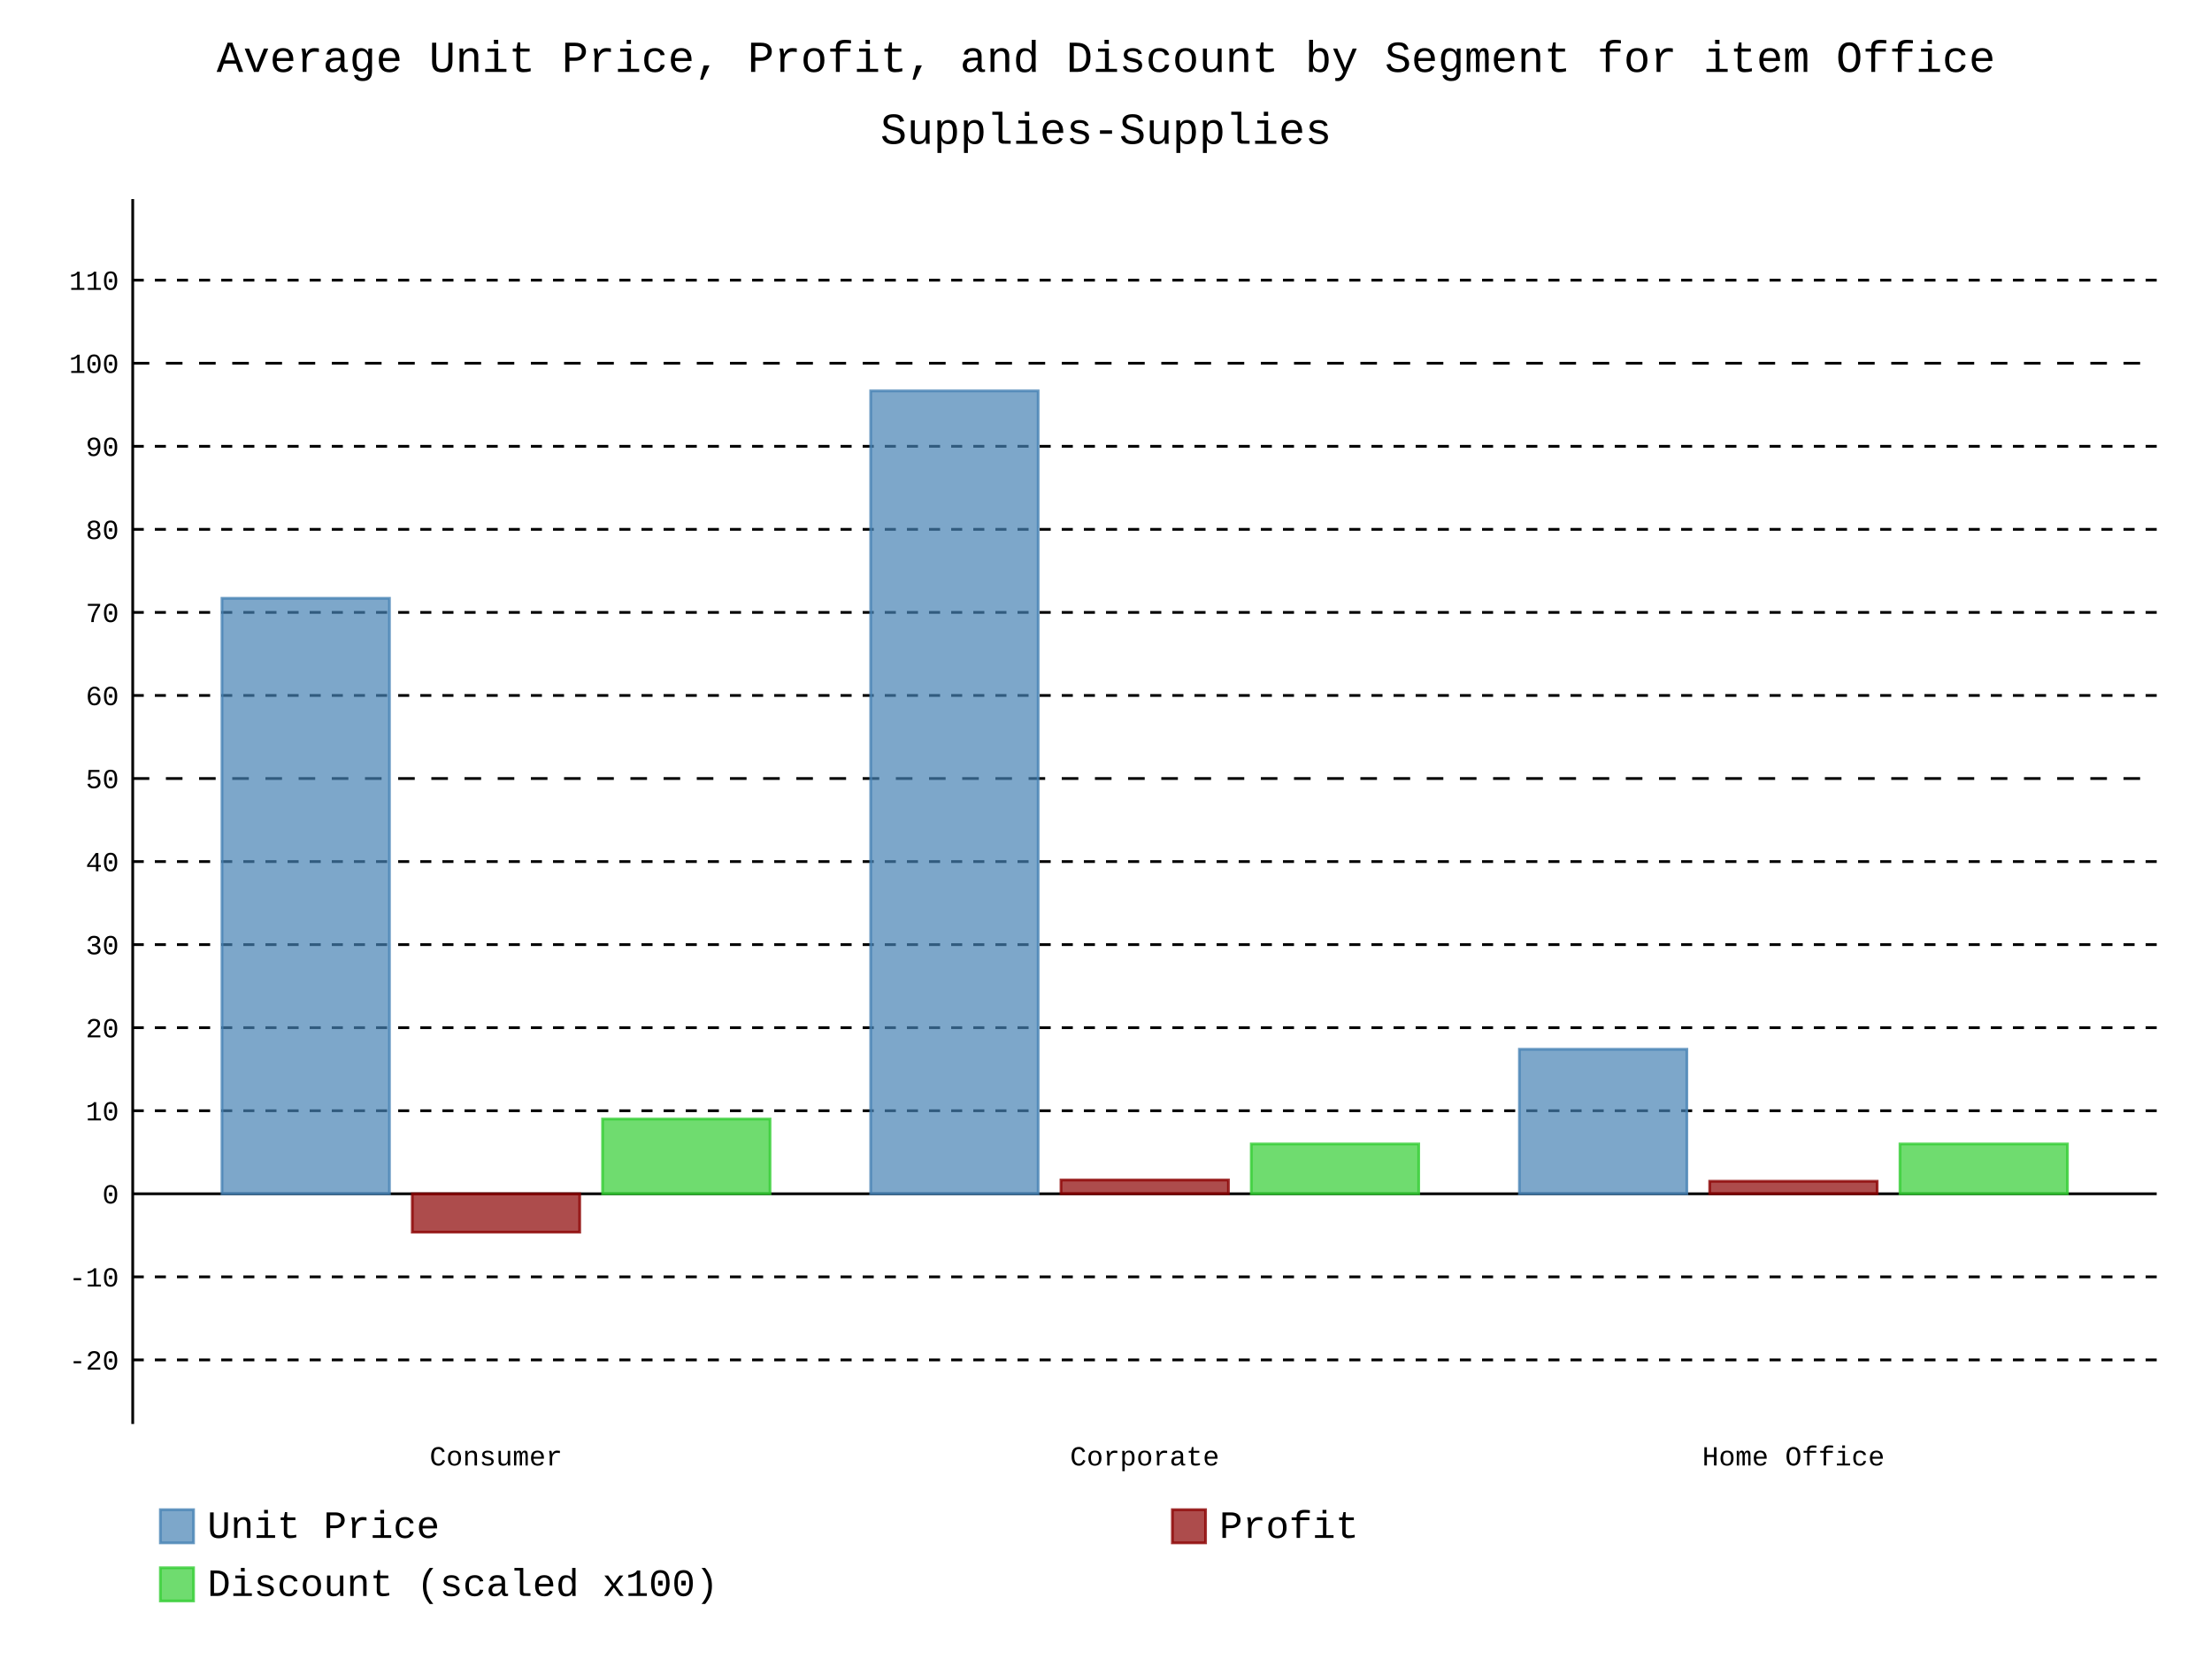
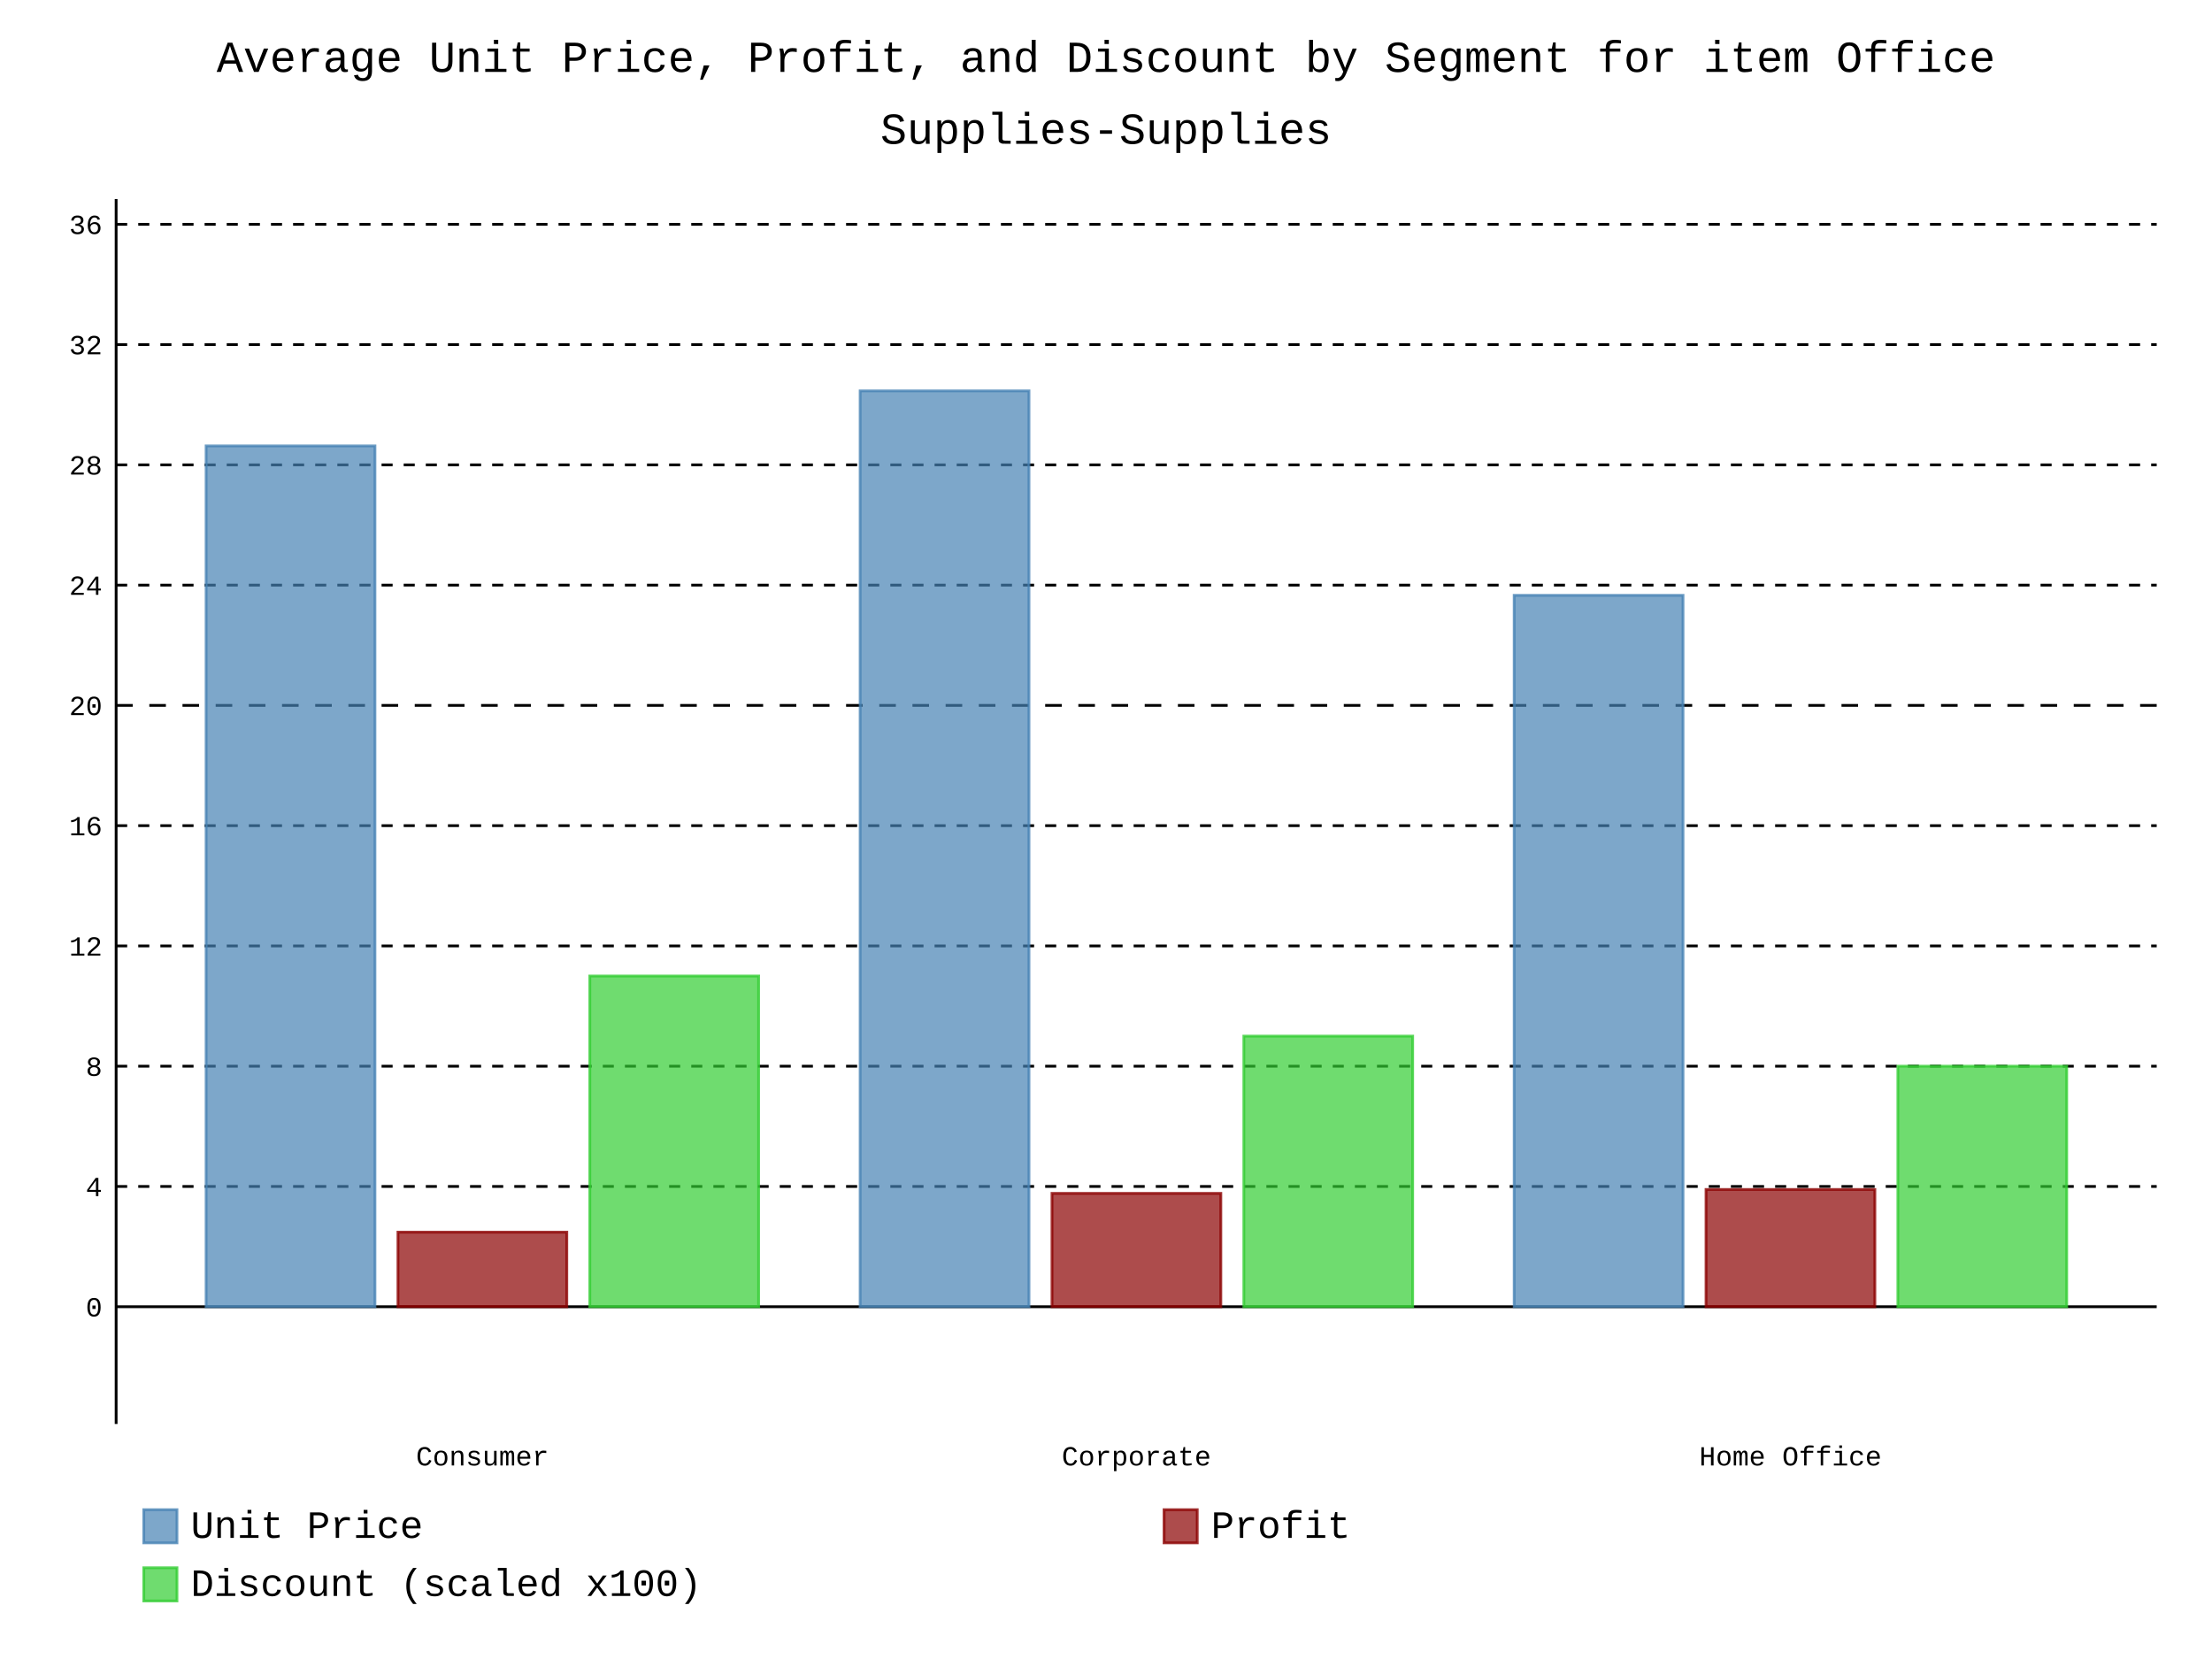
- <svg xmlns="http://www.w3.org/2000/svg" id="chart-e2db07d4-b32a-4ee5-8957-4b89b5311fba" class="pygal-chart" viewBox="0 0 800 600">
+ <svg xmlns="http://www.w3.org/2000/svg" id="chart-2d0ea753-1560-4d22-a1b8-b1752c3ce613" class="pygal-chart" viewBox="0 0 800 600">
  <defs>
-     <style type="text/css">#chart-e2db07d4-b32a-4ee5-8957-4b89b5311fba{-webkit-user-select:none;-webkit-font-smoothing:antialiased;font-family:Consolas,"Liberation Mono",Menlo,Courier,monospace}#chart-e2db07d4-b32a-4ee5-8957-4b89b5311fba .title{font-family:Consolas,"Liberation Mono",Menlo,Courier,monospace;font-size:16px}#chart-e2db07d4-b32a-4ee5-8957-4b89b5311fba .legends .legend text{font-family:Consolas,"Liberation Mono",Menlo,Courier,monospace;font-size:14px}#chart-e2db07d4-b32a-4ee5-8957-4b89b5311fba .axis text{font-family:Consolas,"Liberation Mono",Menlo,Courier,monospace;font-size:10px}#chart-e2db07d4-b32a-4ee5-8957-4b89b5311fba .axis text.major{font-family:Consolas,"Liberation Mono",Menlo,Courier,monospace;font-size:10px}#chart-e2db07d4-b32a-4ee5-8957-4b89b5311fba .text-overlay text.value{font-family:Consolas,"Liberation Mono",Menlo,Courier,monospace;font-size:16px}#chart-e2db07d4-b32a-4ee5-8957-4b89b5311fba .text-overlay text.label{font-family:Consolas,"Liberation Mono",Menlo,Courier,monospace;font-size:10px}#chart-e2db07d4-b32a-4ee5-8957-4b89b5311fba .tooltip{font-family:Consolas,"Liberation Mono",Menlo,Courier,monospace;font-size:14px}#chart-e2db07d4-b32a-4ee5-8957-4b89b5311fba text.no_data{font-family:Consolas,"Liberation Mono",Menlo,Courier,monospace;font-size:64px}
- #chart-e2db07d4-b32a-4ee5-8957-4b89b5311fba{background-color:white}#chart-e2db07d4-b32a-4ee5-8957-4b89b5311fba path,#chart-e2db07d4-b32a-4ee5-8957-4b89b5311fba line,#chart-e2db07d4-b32a-4ee5-8957-4b89b5311fba rect,#chart-e2db07d4-b32a-4ee5-8957-4b89b5311fba circle{-webkit-transition:150ms;-moz-transition:150ms;transition:150ms}#chart-e2db07d4-b32a-4ee5-8957-4b89b5311fba .graph &gt; .background{fill:white}#chart-e2db07d4-b32a-4ee5-8957-4b89b5311fba .plot &gt; .background{fill:white}#chart-e2db07d4-b32a-4ee5-8957-4b89b5311fba .graph{fill:black}#chart-e2db07d4-b32a-4ee5-8957-4b89b5311fba text.no_data{fill:black}#chart-e2db07d4-b32a-4ee5-8957-4b89b5311fba .title{fill:black}#chart-e2db07d4-b32a-4ee5-8957-4b89b5311fba .legends .legend text{fill:black}#chart-e2db07d4-b32a-4ee5-8957-4b89b5311fba .legends .legend:hover text{fill:black}#chart-e2db07d4-b32a-4ee5-8957-4b89b5311fba .axis .line{stroke:black}#chart-e2db07d4-b32a-4ee5-8957-4b89b5311fba .axis .guide.line{stroke:#630C0D}#chart-e2db07d4-b32a-4ee5-8957-4b89b5311fba .axis .major.line{stroke:black}#chart-e2db07d4-b32a-4ee5-8957-4b89b5311fba .axis text.major{fill:black}#chart-e2db07d4-b32a-4ee5-8957-4b89b5311fba .axis.y .guides:hover .guide.line,#chart-e2db07d4-b32a-4ee5-8957-4b89b5311fba .line-graph .axis.x .guides:hover .guide.line,#chart-e2db07d4-b32a-4ee5-8957-4b89b5311fba .stackedline-graph .axis.x .guides:hover .guide.line,#chart-e2db07d4-b32a-4ee5-8957-4b89b5311fba .xy-graph .axis.x .guides:hover .guide.line{stroke:black}#chart-e2db07d4-b32a-4ee5-8957-4b89b5311fba .axis .guides:hover text{fill:black}#chart-e2db07d4-b32a-4ee5-8957-4b89b5311fba .reactive{fill-opacity:.7;stroke-opacity:.8;stroke-width:1}#chart-e2db07d4-b32a-4ee5-8957-4b89b5311fba .ci{stroke:black}#chart-e2db07d4-b32a-4ee5-8957-4b89b5311fba .reactive.active,#chart-e2db07d4-b32a-4ee5-8957-4b89b5311fba .active .reactive{fill-opacity:.8;stroke-opacity:.9;stroke-width:4}#chart-e2db07d4-b32a-4ee5-8957-4b89b5311fba .ci .reactive.active{stroke-width:1.5}#chart-e2db07d4-b32a-4ee5-8957-4b89b5311fba .series text{fill:black}#chart-e2db07d4-b32a-4ee5-8957-4b89b5311fba .tooltip rect{fill:white;stroke:black;-webkit-transition:opacity 150ms;-moz-transition:opacity 150ms;transition:opacity 150ms}#chart-e2db07d4-b32a-4ee5-8957-4b89b5311fba .tooltip .label{fill:black}#chart-e2db07d4-b32a-4ee5-8957-4b89b5311fba .tooltip .label{fill:black}#chart-e2db07d4-b32a-4ee5-8957-4b89b5311fba .tooltip .legend{font-size:.8em;fill:#630C0D}#chart-e2db07d4-b32a-4ee5-8957-4b89b5311fba .tooltip .x_label{font-size:.6em;fill:black}#chart-e2db07d4-b32a-4ee5-8957-4b89b5311fba .tooltip .xlink{font-size:.5em;text-decoration:underline}#chart-e2db07d4-b32a-4ee5-8957-4b89b5311fba .tooltip .value{font-size:1.5em}#chart-e2db07d4-b32a-4ee5-8957-4b89b5311fba .bound{font-size:.5em}#chart-e2db07d4-b32a-4ee5-8957-4b89b5311fba .max-value{font-size:.75em;fill:#630C0D}#chart-e2db07d4-b32a-4ee5-8957-4b89b5311fba .map-element{fill:white;stroke:#630C0D !important}#chart-e2db07d4-b32a-4ee5-8957-4b89b5311fba .map-element .reactive{fill-opacity:inherit;stroke-opacity:inherit}#chart-e2db07d4-b32a-4ee5-8957-4b89b5311fba .color-0,#chart-e2db07d4-b32a-4ee5-8957-4b89b5311fba .color-0 a:visited{stroke:#4682B4;fill:#4682B4}#chart-e2db07d4-b32a-4ee5-8957-4b89b5311fba .color-1,#chart-e2db07d4-b32a-4ee5-8957-4b89b5311fba .color-1 a:visited{stroke:#8B0000;fill:#8B0000}#chart-e2db07d4-b32a-4ee5-8957-4b89b5311fba .color-2,#chart-e2db07d4-b32a-4ee5-8957-4b89b5311fba .color-2 a:visited{stroke:#32CD32;fill:#32CD32}#chart-e2db07d4-b32a-4ee5-8957-4b89b5311fba .text-overlay .color-0 text{fill:black}#chart-e2db07d4-b32a-4ee5-8957-4b89b5311fba .text-overlay .color-1 text{fill:black}#chart-e2db07d4-b32a-4ee5-8957-4b89b5311fba .text-overlay .color-2 text{fill:black}
- #chart-e2db07d4-b32a-4ee5-8957-4b89b5311fba text.no_data{text-anchor:middle}#chart-e2db07d4-b32a-4ee5-8957-4b89b5311fba .guide.line{fill:none}#chart-e2db07d4-b32a-4ee5-8957-4b89b5311fba .centered{text-anchor:middle}#chart-e2db07d4-b32a-4ee5-8957-4b89b5311fba .title{text-anchor:middle}#chart-e2db07d4-b32a-4ee5-8957-4b89b5311fba .legends .legend text{fill-opacity:1}#chart-e2db07d4-b32a-4ee5-8957-4b89b5311fba .axis.x text{text-anchor:middle}#chart-e2db07d4-b32a-4ee5-8957-4b89b5311fba .axis.x:not(.web) text[transform]{text-anchor:start}#chart-e2db07d4-b32a-4ee5-8957-4b89b5311fba .axis.x:not(.web) text[transform].backwards{text-anchor:end}#chart-e2db07d4-b32a-4ee5-8957-4b89b5311fba .axis.y text{text-anchor:end}#chart-e2db07d4-b32a-4ee5-8957-4b89b5311fba .axis.y text[transform].backwards{text-anchor:start}#chart-e2db07d4-b32a-4ee5-8957-4b89b5311fba .axis.y2 text{text-anchor:start}#chart-e2db07d4-b32a-4ee5-8957-4b89b5311fba .axis.y2 text[transform].backwards{text-anchor:end}#chart-e2db07d4-b32a-4ee5-8957-4b89b5311fba .axis .guide.line{stroke-dasharray:4,4;stroke:black}#chart-e2db07d4-b32a-4ee5-8957-4b89b5311fba .axis .major.guide.line{stroke-dasharray:6,6;stroke:black}#chart-e2db07d4-b32a-4ee5-8957-4b89b5311fba .horizontal .axis.y .guide.line,#chart-e2db07d4-b32a-4ee5-8957-4b89b5311fba .horizontal .axis.y2 .guide.line,#chart-e2db07d4-b32a-4ee5-8957-4b89b5311fba .vertical .axis.x .guide.line{opacity:0}#chart-e2db07d4-b32a-4ee5-8957-4b89b5311fba .horizontal .axis.always_show .guide.line,#chart-e2db07d4-b32a-4ee5-8957-4b89b5311fba .vertical .axis.always_show .guide.line{opacity:1 !important}#chart-e2db07d4-b32a-4ee5-8957-4b89b5311fba .axis.y .guides:hover .guide.line,#chart-e2db07d4-b32a-4ee5-8957-4b89b5311fba .axis.y2 .guides:hover .guide.line,#chart-e2db07d4-b32a-4ee5-8957-4b89b5311fba .axis.x .guides:hover .guide.line{opacity:1}#chart-e2db07d4-b32a-4ee5-8957-4b89b5311fba .axis .guides:hover text{opacity:1}#chart-e2db07d4-b32a-4ee5-8957-4b89b5311fba .nofill{fill:none}#chart-e2db07d4-b32a-4ee5-8957-4b89b5311fba .subtle-fill{fill-opacity:.2}#chart-e2db07d4-b32a-4ee5-8957-4b89b5311fba .dot{stroke-width:1px;fill-opacity:1;stroke-opacity:1}#chart-e2db07d4-b32a-4ee5-8957-4b89b5311fba .dot.active{stroke-width:5px}#chart-e2db07d4-b32a-4ee5-8957-4b89b5311fba .dot.negative{fill:transparent}#chart-e2db07d4-b32a-4ee5-8957-4b89b5311fba text,#chart-e2db07d4-b32a-4ee5-8957-4b89b5311fba tspan{stroke:none !important}#chart-e2db07d4-b32a-4ee5-8957-4b89b5311fba .series text.active{opacity:1}#chart-e2db07d4-b32a-4ee5-8957-4b89b5311fba .tooltip rect{fill-opacity:.95;stroke-width:.5}#chart-e2db07d4-b32a-4ee5-8957-4b89b5311fba .tooltip text{fill-opacity:1}#chart-e2db07d4-b32a-4ee5-8957-4b89b5311fba .showable{visibility:hidden}#chart-e2db07d4-b32a-4ee5-8957-4b89b5311fba .showable.shown{visibility:visible}#chart-e2db07d4-b32a-4ee5-8957-4b89b5311fba .gauge-background{fill:rgba(229,229,229,1);stroke:none}#chart-e2db07d4-b32a-4ee5-8957-4b89b5311fba .bg-lines{stroke:white;stroke-width:2px}</style>
+     <style type="text/css">#chart-2d0ea753-1560-4d22-a1b8-b1752c3ce613{-webkit-user-select:none;-webkit-font-smoothing:antialiased;font-family:Consolas,"Liberation Mono",Menlo,Courier,monospace}#chart-2d0ea753-1560-4d22-a1b8-b1752c3ce613 .title{font-family:Consolas,"Liberation Mono",Menlo,Courier,monospace;font-size:16px}#chart-2d0ea753-1560-4d22-a1b8-b1752c3ce613 .legends .legend text{font-family:Consolas,"Liberation Mono",Menlo,Courier,monospace;font-size:14px}#chart-2d0ea753-1560-4d22-a1b8-b1752c3ce613 .axis text{font-family:Consolas,"Liberation Mono",Menlo,Courier,monospace;font-size:10px}#chart-2d0ea753-1560-4d22-a1b8-b1752c3ce613 .axis text.major{font-family:Consolas,"Liberation Mono",Menlo,Courier,monospace;font-size:10px}#chart-2d0ea753-1560-4d22-a1b8-b1752c3ce613 .text-overlay text.value{font-family:Consolas,"Liberation Mono",Menlo,Courier,monospace;font-size:16px}#chart-2d0ea753-1560-4d22-a1b8-b1752c3ce613 .text-overlay text.label{font-family:Consolas,"Liberation Mono",Menlo,Courier,monospace;font-size:10px}#chart-2d0ea753-1560-4d22-a1b8-b1752c3ce613 .tooltip{font-family:Consolas,"Liberation Mono",Menlo,Courier,monospace;font-size:14px}#chart-2d0ea753-1560-4d22-a1b8-b1752c3ce613 text.no_data{font-family:Consolas,"Liberation Mono",Menlo,Courier,monospace;font-size:64px}
+ #chart-2d0ea753-1560-4d22-a1b8-b1752c3ce613{background-color:white}#chart-2d0ea753-1560-4d22-a1b8-b1752c3ce613 path,#chart-2d0ea753-1560-4d22-a1b8-b1752c3ce613 line,#chart-2d0ea753-1560-4d22-a1b8-b1752c3ce613 rect,#chart-2d0ea753-1560-4d22-a1b8-b1752c3ce613 circle{-webkit-transition:150ms;-moz-transition:150ms;transition:150ms}#chart-2d0ea753-1560-4d22-a1b8-b1752c3ce613 .graph &gt; .background{fill:white}#chart-2d0ea753-1560-4d22-a1b8-b1752c3ce613 .plot &gt; .background{fill:white}#chart-2d0ea753-1560-4d22-a1b8-b1752c3ce613 .graph{fill:black}#chart-2d0ea753-1560-4d22-a1b8-b1752c3ce613 text.no_data{fill:black}#chart-2d0ea753-1560-4d22-a1b8-b1752c3ce613 .title{fill:black}#chart-2d0ea753-1560-4d22-a1b8-b1752c3ce613 .legends .legend text{fill:black}#chart-2d0ea753-1560-4d22-a1b8-b1752c3ce613 .legends .legend:hover text{fill:black}#chart-2d0ea753-1560-4d22-a1b8-b1752c3ce613 .axis .line{stroke:black}#chart-2d0ea753-1560-4d22-a1b8-b1752c3ce613 .axis .guide.line{stroke:#630C0D}#chart-2d0ea753-1560-4d22-a1b8-b1752c3ce613 .axis .major.line{stroke:black}#chart-2d0ea753-1560-4d22-a1b8-b1752c3ce613 .axis text.major{fill:black}#chart-2d0ea753-1560-4d22-a1b8-b1752c3ce613 .axis.y .guides:hover .guide.line,#chart-2d0ea753-1560-4d22-a1b8-b1752c3ce613 .line-graph .axis.x .guides:hover .guide.line,#chart-2d0ea753-1560-4d22-a1b8-b1752c3ce613 .stackedline-graph .axis.x .guides:hover .guide.line,#chart-2d0ea753-1560-4d22-a1b8-b1752c3ce613 .xy-graph .axis.x .guides:hover .guide.line{stroke:black}#chart-2d0ea753-1560-4d22-a1b8-b1752c3ce613 .axis .guides:hover text{fill:black}#chart-2d0ea753-1560-4d22-a1b8-b1752c3ce613 .reactive{fill-opacity:.7;stroke-opacity:.8;stroke-width:1}#chart-2d0ea753-1560-4d22-a1b8-b1752c3ce613 .ci{stroke:black}#chart-2d0ea753-1560-4d22-a1b8-b1752c3ce613 .reactive.active,#chart-2d0ea753-1560-4d22-a1b8-b1752c3ce613 .active .reactive{fill-opacity:.8;stroke-opacity:.9;stroke-width:4}#chart-2d0ea753-1560-4d22-a1b8-b1752c3ce613 .ci .reactive.active{stroke-width:1.5}#chart-2d0ea753-1560-4d22-a1b8-b1752c3ce613 .series text{fill:black}#chart-2d0ea753-1560-4d22-a1b8-b1752c3ce613 .tooltip rect{fill:white;stroke:black;-webkit-transition:opacity 150ms;-moz-transition:opacity 150ms;transition:opacity 150ms}#chart-2d0ea753-1560-4d22-a1b8-b1752c3ce613 .tooltip .label{fill:black}#chart-2d0ea753-1560-4d22-a1b8-b1752c3ce613 .tooltip .label{fill:black}#chart-2d0ea753-1560-4d22-a1b8-b1752c3ce613 .tooltip .legend{font-size:.8em;fill:#630C0D}#chart-2d0ea753-1560-4d22-a1b8-b1752c3ce613 .tooltip .x_label{font-size:.6em;fill:black}#chart-2d0ea753-1560-4d22-a1b8-b1752c3ce613 .tooltip .xlink{font-size:.5em;text-decoration:underline}#chart-2d0ea753-1560-4d22-a1b8-b1752c3ce613 .tooltip .value{font-size:1.5em}#chart-2d0ea753-1560-4d22-a1b8-b1752c3ce613 .bound{font-size:.5em}#chart-2d0ea753-1560-4d22-a1b8-b1752c3ce613 .max-value{font-size:.75em;fill:#630C0D}#chart-2d0ea753-1560-4d22-a1b8-b1752c3ce613 .map-element{fill:white;stroke:#630C0D !important}#chart-2d0ea753-1560-4d22-a1b8-b1752c3ce613 .map-element .reactive{fill-opacity:inherit;stroke-opacity:inherit}#chart-2d0ea753-1560-4d22-a1b8-b1752c3ce613 .color-0,#chart-2d0ea753-1560-4d22-a1b8-b1752c3ce613 .color-0 a:visited{stroke:#4682B4;fill:#4682B4}#chart-2d0ea753-1560-4d22-a1b8-b1752c3ce613 .color-1,#chart-2d0ea753-1560-4d22-a1b8-b1752c3ce613 .color-1 a:visited{stroke:#8B0000;fill:#8B0000}#chart-2d0ea753-1560-4d22-a1b8-b1752c3ce613 .color-2,#chart-2d0ea753-1560-4d22-a1b8-b1752c3ce613 .color-2 a:visited{stroke:#32CD32;fill:#32CD32}#chart-2d0ea753-1560-4d22-a1b8-b1752c3ce613 .text-overlay .color-0 text{fill:black}#chart-2d0ea753-1560-4d22-a1b8-b1752c3ce613 .text-overlay .color-1 text{fill:black}#chart-2d0ea753-1560-4d22-a1b8-b1752c3ce613 .text-overlay .color-2 text{fill:black}
+ #chart-2d0ea753-1560-4d22-a1b8-b1752c3ce613 text.no_data{text-anchor:middle}#chart-2d0ea753-1560-4d22-a1b8-b1752c3ce613 .guide.line{fill:none}#chart-2d0ea753-1560-4d22-a1b8-b1752c3ce613 .centered{text-anchor:middle}#chart-2d0ea753-1560-4d22-a1b8-b1752c3ce613 .title{text-anchor:middle}#chart-2d0ea753-1560-4d22-a1b8-b1752c3ce613 .legends .legend text{fill-opacity:1}#chart-2d0ea753-1560-4d22-a1b8-b1752c3ce613 .axis.x text{text-anchor:middle}#chart-2d0ea753-1560-4d22-a1b8-b1752c3ce613 .axis.x:not(.web) text[transform]{text-anchor:start}#chart-2d0ea753-1560-4d22-a1b8-b1752c3ce613 .axis.x:not(.web) text[transform].backwards{text-anchor:end}#chart-2d0ea753-1560-4d22-a1b8-b1752c3ce613 .axis.y text{text-anchor:end}#chart-2d0ea753-1560-4d22-a1b8-b1752c3ce613 .axis.y text[transform].backwards{text-anchor:start}#chart-2d0ea753-1560-4d22-a1b8-b1752c3ce613 .axis.y2 text{text-anchor:start}#chart-2d0ea753-1560-4d22-a1b8-b1752c3ce613 .axis.y2 text[transform].backwards{text-anchor:end}#chart-2d0ea753-1560-4d22-a1b8-b1752c3ce613 .axis .guide.line{stroke-dasharray:4,4;stroke:black}#chart-2d0ea753-1560-4d22-a1b8-b1752c3ce613 .axis .major.guide.line{stroke-dasharray:6,6;stroke:black}#chart-2d0ea753-1560-4d22-a1b8-b1752c3ce613 .horizontal .axis.y .guide.line,#chart-2d0ea753-1560-4d22-a1b8-b1752c3ce613 .horizontal .axis.y2 .guide.line,#chart-2d0ea753-1560-4d22-a1b8-b1752c3ce613 .vertical .axis.x .guide.line{opacity:0}#chart-2d0ea753-1560-4d22-a1b8-b1752c3ce613 .horizontal .axis.always_show .guide.line,#chart-2d0ea753-1560-4d22-a1b8-b1752c3ce613 .vertical .axis.always_show .guide.line{opacity:1 !important}#chart-2d0ea753-1560-4d22-a1b8-b1752c3ce613 .axis.y .guides:hover .guide.line,#chart-2d0ea753-1560-4d22-a1b8-b1752c3ce613 .axis.y2 .guides:hover .guide.line,#chart-2d0ea753-1560-4d22-a1b8-b1752c3ce613 .axis.x .guides:hover .guide.line{opacity:1}#chart-2d0ea753-1560-4d22-a1b8-b1752c3ce613 .axis .guides:hover text{opacity:1}#chart-2d0ea753-1560-4d22-a1b8-b1752c3ce613 .nofill{fill:none}#chart-2d0ea753-1560-4d22-a1b8-b1752c3ce613 .subtle-fill{fill-opacity:.2}#chart-2d0ea753-1560-4d22-a1b8-b1752c3ce613 .dot{stroke-width:1px;fill-opacity:1;stroke-opacity:1}#chart-2d0ea753-1560-4d22-a1b8-b1752c3ce613 .dot.active{stroke-width:5px}#chart-2d0ea753-1560-4d22-a1b8-b1752c3ce613 .dot.negative{fill:transparent}#chart-2d0ea753-1560-4d22-a1b8-b1752c3ce613 text,#chart-2d0ea753-1560-4d22-a1b8-b1752c3ce613 tspan{stroke:none !important}#chart-2d0ea753-1560-4d22-a1b8-b1752c3ce613 .series text.active{opacity:1}#chart-2d0ea753-1560-4d22-a1b8-b1752c3ce613 .tooltip rect{fill-opacity:.95;stroke-width:.5}#chart-2d0ea753-1560-4d22-a1b8-b1752c3ce613 .tooltip text{fill-opacity:1}#chart-2d0ea753-1560-4d22-a1b8-b1752c3ce613 .showable{visibility:hidden}#chart-2d0ea753-1560-4d22-a1b8-b1752c3ce613 .showable.shown{visibility:visible}#chart-2d0ea753-1560-4d22-a1b8-b1752c3ce613 .gauge-background{fill:rgba(229,229,229,1);stroke:none}#chart-2d0ea753-1560-4d22-a1b8-b1752c3ce613 .bg-lines{stroke:white;stroke-width:2px}</style>
  </defs>
  <g class="graph bar-graph vertical">
    <rect x="0" y="0" width="800" height="600" class="background" />
-     <g transform="translate(48, 72)" class="plot">
-       <rect x="0" y="0" width="732.0" height="443.0" class="background" />
+     <g transform="translate(42, 72)" class="plot">
+       <rect x="0" y="0" width="738.0" height="443.0" class="background" />
      <g class="axis y always_show">
        <g class="guides">
-           <path d="M0 419.828 h732" class="guide line" />
-           <text x="-5" y="423.328" class="">-20</text>
+           <path d="M0 400.597 h738" class="axis major line" />
+           <text x="-5" y="404.097" class="major">0</text>
        </g>
        <g class="guides">
-           <path d="M0 389.79 h732" class="guide line" />
-           <text x="-5" y="393.29" class="">-10</text>
+           <path d="M0 357.1 h738" class="guide line" />
+           <text x="-5" y="360.6" class="">4</text>
        </g>
        <g class="guides">
-           <path d="M0 359.751 h732" class="axis major line" />
-           <text x="-5" y="363.251" class="major">0</text>
+           <path d="M0 313.604 h738" class="guide line" />
+           <text x="-5" y="317.104" class="">8</text>
        </g>
        <g class="guides">
-           <path d="M0 329.713 h732" class="guide line" />
-           <text x="-5" y="333.213" class="">10</text>
+           <path d="M0 270.107 h738" class="guide line" />
+           <text x="-5" y="273.607" class="">12</text>
        </g>
        <g class="guides">
-           <path d="M0 299.675 h732" class="guide line" />
-           <text x="-5" y="303.175" class="">20</text>
+           <path d="M0 226.611 h738" class="guide line" />
+           <text x="-5" y="230.111" class="">16</text>
        </g>
        <g class="guides">
-           <path d="M0 269.636 h732" class="guide line" />
-           <text x="-5" y="273.136" class="">30</text>
+           <path d="M0 183.114 h738" class="major guide line" />
+           <text x="-5" y="186.614" class="major">20</text>
        </g>
        <g class="guides">
-           <path d="M0 239.598 h732" class="guide line" />
-           <text x="-5" y="243.098" class="">40</text>
+           <path d="M0 139.618 h738" class="guide line" />
+           <text x="-5" y="143.118" class="">24</text>
        </g>
        <g class="guides">
-           <path d="M0 209.56 h732" class="major guide line" />
-           <text x="-5" y="213.06" class="major">50</text>
+           <path d="M0 96.121 h738" class="guide line" />
+           <text x="-5" y="99.621" class="">28</text>
        </g>
        <g class="guides">
-           <path d="M0 179.521 h732" class="guide line" />
-           <text x="-5" y="183.021" class="">60</text>
+           <path d="M0 52.625 h738" class="guide line" />
+           <text x="-5" y="56.125" class="">32</text>
        </g>
        <g class="guides">
-           <path d="M0 149.483 h732" class="guide line" />
-           <text x="-5" y="152.983" class="">70</text>
-         </g>
-         <g class="guides">
-           <path d="M0 119.445 h732" class="guide line" />
-           <text x="-5" y="122.945" class="">80</text>
-         </g>
-         <g class="guides">
-           <path d="M0 89.406 h732" class="guide line" />
-           <text x="-5" y="92.906" class="">90</text>
-         </g>
-         <g class="guides">
-           <path d="M0 59.368 h732" class="major guide line" />
-           <text x="-5" y="62.868" class="major">100</text>
-         </g>
-         <g class="guides">
-           <path d="M0 29.33 h732" class="guide line" />
-           <text x="-5" y="32.83" class="">110</text>
+           <path d="M0 9.128 h738" class="guide line" />
+           <text x="-5" y="12.628" class="">36</text>
        </g>
      </g>
      <g class="axis x">
        <path d="M0 0 v443" class="line" />
        <g class="guides">
-           <path d="M131.385 0 v443" class="guide line" />
-           <text x="131.385" y="458.0" class="">Consumer</text>
+           <path d="M132.462 0 v443" class="guide line" />
+           <text x="132.462" y="458.0" class="">Consumer</text>
        </g>
        <g class="guides">
-           <path d="M366 0 v443" class="guide line" />
-           <text x="366.0" y="458.0" class="">Corporate</text>
+           <path d="M369 0 v443" class="guide line" />
+           <text x="369.0" y="458.0" class="">Corporate</text>
        </g>
        <g class="guides">
-           <path d="M600.615 0 v443" class="guide line" />
-           <text x="600.615" y="458.0" class="">Home Office</text>
+           <path d="M605.538 0 v443" class="guide line" />
+           <text x="605.538" y="458.0" class="">Home Office</text>
        </g>
      </g>
      <g class="series serie-0 color-0">
        <g class="bars">
          <g class="bar">
-             <rect x="32.283" y="144.377" rx="0" ry="0" width="60.562" height="215.375" class="rect reactive tooltip-trigger" />
+             <rect x="32.548" y="89.271" rx="0" ry="0" width="61.058" height="311.326" class="rect reactive tooltip-trigger" />
          </g>
          <g class="bar">
-             <rect x="266.898" y="69.371" rx="0" ry="0" width="60.562" height="290.381" class="rect reactive tooltip-trigger" />
+             <rect x="269.086" y="69.371" rx="0" ry="0" width="61.058" height="331.226" class="rect reactive tooltip-trigger" />
          </g>
          <g class="bar">
-             <rect x="501.514" y="307.485" rx="0" ry="0" width="60.562" height="52.267" class="rect reactive tooltip-trigger" />
+             <rect x="505.625" y="143.315" rx="0" ry="0" width="61.058" height="257.282" class="rect reactive tooltip-trigger" />
          </g>
        </g>
      </g>
      <g class="series serie-1 color-1">
        <g class="bars">
          <g class="bar">
-             <rect x="101.104" y="359.751" rx="0" ry="0" width="60.562" height="13.878" class="rect reactive tooltip-trigger" />
+             <rect x="101.932" y="373.629" rx="0" ry="0" width="61.058" height="26.968" class="rect reactive tooltip-trigger" />
          </g>
          <g class="bar">
-             <rect x="335.719" y="354.765" rx="0" ry="0" width="60.562" height="4.986" class="rect reactive tooltip-trigger" />
+             <rect x="338.471" y="359.601" rx="0" ry="0" width="61.058" height="40.995" class="rect reactive tooltip-trigger" />
          </g>
          <g class="bar">
-             <rect x="570.334" y="355.216" rx="0" ry="0" width="60.562" height="4.536" class="rect reactive tooltip-trigger" />
+             <rect x="575.009" y="358.188" rx="0" ry="0" width="61.058" height="42.409" class="rect reactive tooltip-trigger" />
          </g>
        </g>
      </g>
      <g class="series serie-2 color-2">
        <g class="bars">
          <g class="bar">
-             <rect x="169.924" y="332.717" rx="0" ry="0" width="60.562" height="27.034" class="rect reactive tooltip-trigger" />
+             <rect x="171.317" y="280.982" rx="0" ry="0" width="61.058" height="119.615" class="rect reactive tooltip-trigger" />
          </g>
          <g class="bar">
-             <rect x="404.539" y="341.728" rx="0" ry="0" width="60.562" height="18.023" class="rect reactive tooltip-trigger" />
+             <rect x="407.855" y="302.73" rx="0" ry="0" width="61.058" height="97.867" class="rect reactive tooltip-trigger" />
          </g>
          <g class="bar">
-             <rect x="639.155" y="341.728" rx="0" ry="0" width="60.562" height="18.023" class="rect reactive tooltip-trigger" />
+             <rect x="644.394" y="313.604" rx="0" ry="0" width="61.058" height="86.993" class="rect reactive tooltip-trigger" />
          </g>
        </g>
      </g>
    </g>
    <g class="titles">
      <text x="400.0" y="26" class="title plot_title">Average Unit Price, Profit, and Discount by Segment for item Office</text>
      <text x="400.0" y="52" class="title plot_title">Supplies-Supplies</text>
    </g>
-     <g transform="translate(48, 72)" class="plot overlay">
+     <g transform="translate(42, 72)" class="plot overlay">
      <g class="series serie-0 color-0" />
      <g class="series serie-1 color-1" />
      <g class="series serie-2 color-2" />
    </g>
-     <g transform="translate(48, 72)" class="plot text-overlay">
+     <g transform="translate(42, 72)" class="plot text-overlay">
      <g class="series serie-0 color-0" />
      <g class="series serie-1 color-1" />
      <g class="series serie-2 color-2" />
    </g>
-     <g transform="translate(48, 72)" class="plot tooltip-overlay">
+     <g transform="translate(42, 72)" class="plot tooltip-overlay">
      <g transform="translate(0 0)" style="opacity: 0" class="tooltip">
        <rect rx="0" ry="0" width="0" height="0" class="tooltip-box" />
        <g class="text" />
      </g>
    </g>
-     <g transform="translate(58, 545)" class="legends">
+     <g transform="translate(52, 545)" class="legends">
      <g id="activate-serie-0" class="legend reactive activate-serie">
        <rect x="0.0" y="1.0" width="12" height="12" class="color-0 reactive" />
        <text x="17.0" y="11.2">Unit Price</text>
      </g>
      <g id="activate-serie-1" class="legend reactive activate-serie">
-         <rect x="366.0" y="1.0" width="12" height="12" class="color-1 reactive" />
-         <text x="383.0" y="11.2">Profit</text>
+         <rect x="369.0" y="1.0" width="12" height="12" class="color-1 reactive" />
+         <text x="386.0" y="11.2">Profit</text>
      </g>
      <g id="activate-serie-2" class="legend reactive activate-serie">
        <rect x="0.0" y="22.0" width="12" height="12" class="color-2 reactive" />
        <text x="17.0" y="32.2">Discount (scaled x100)</text>
      </g>
    </g>
  </g>
</svg>
